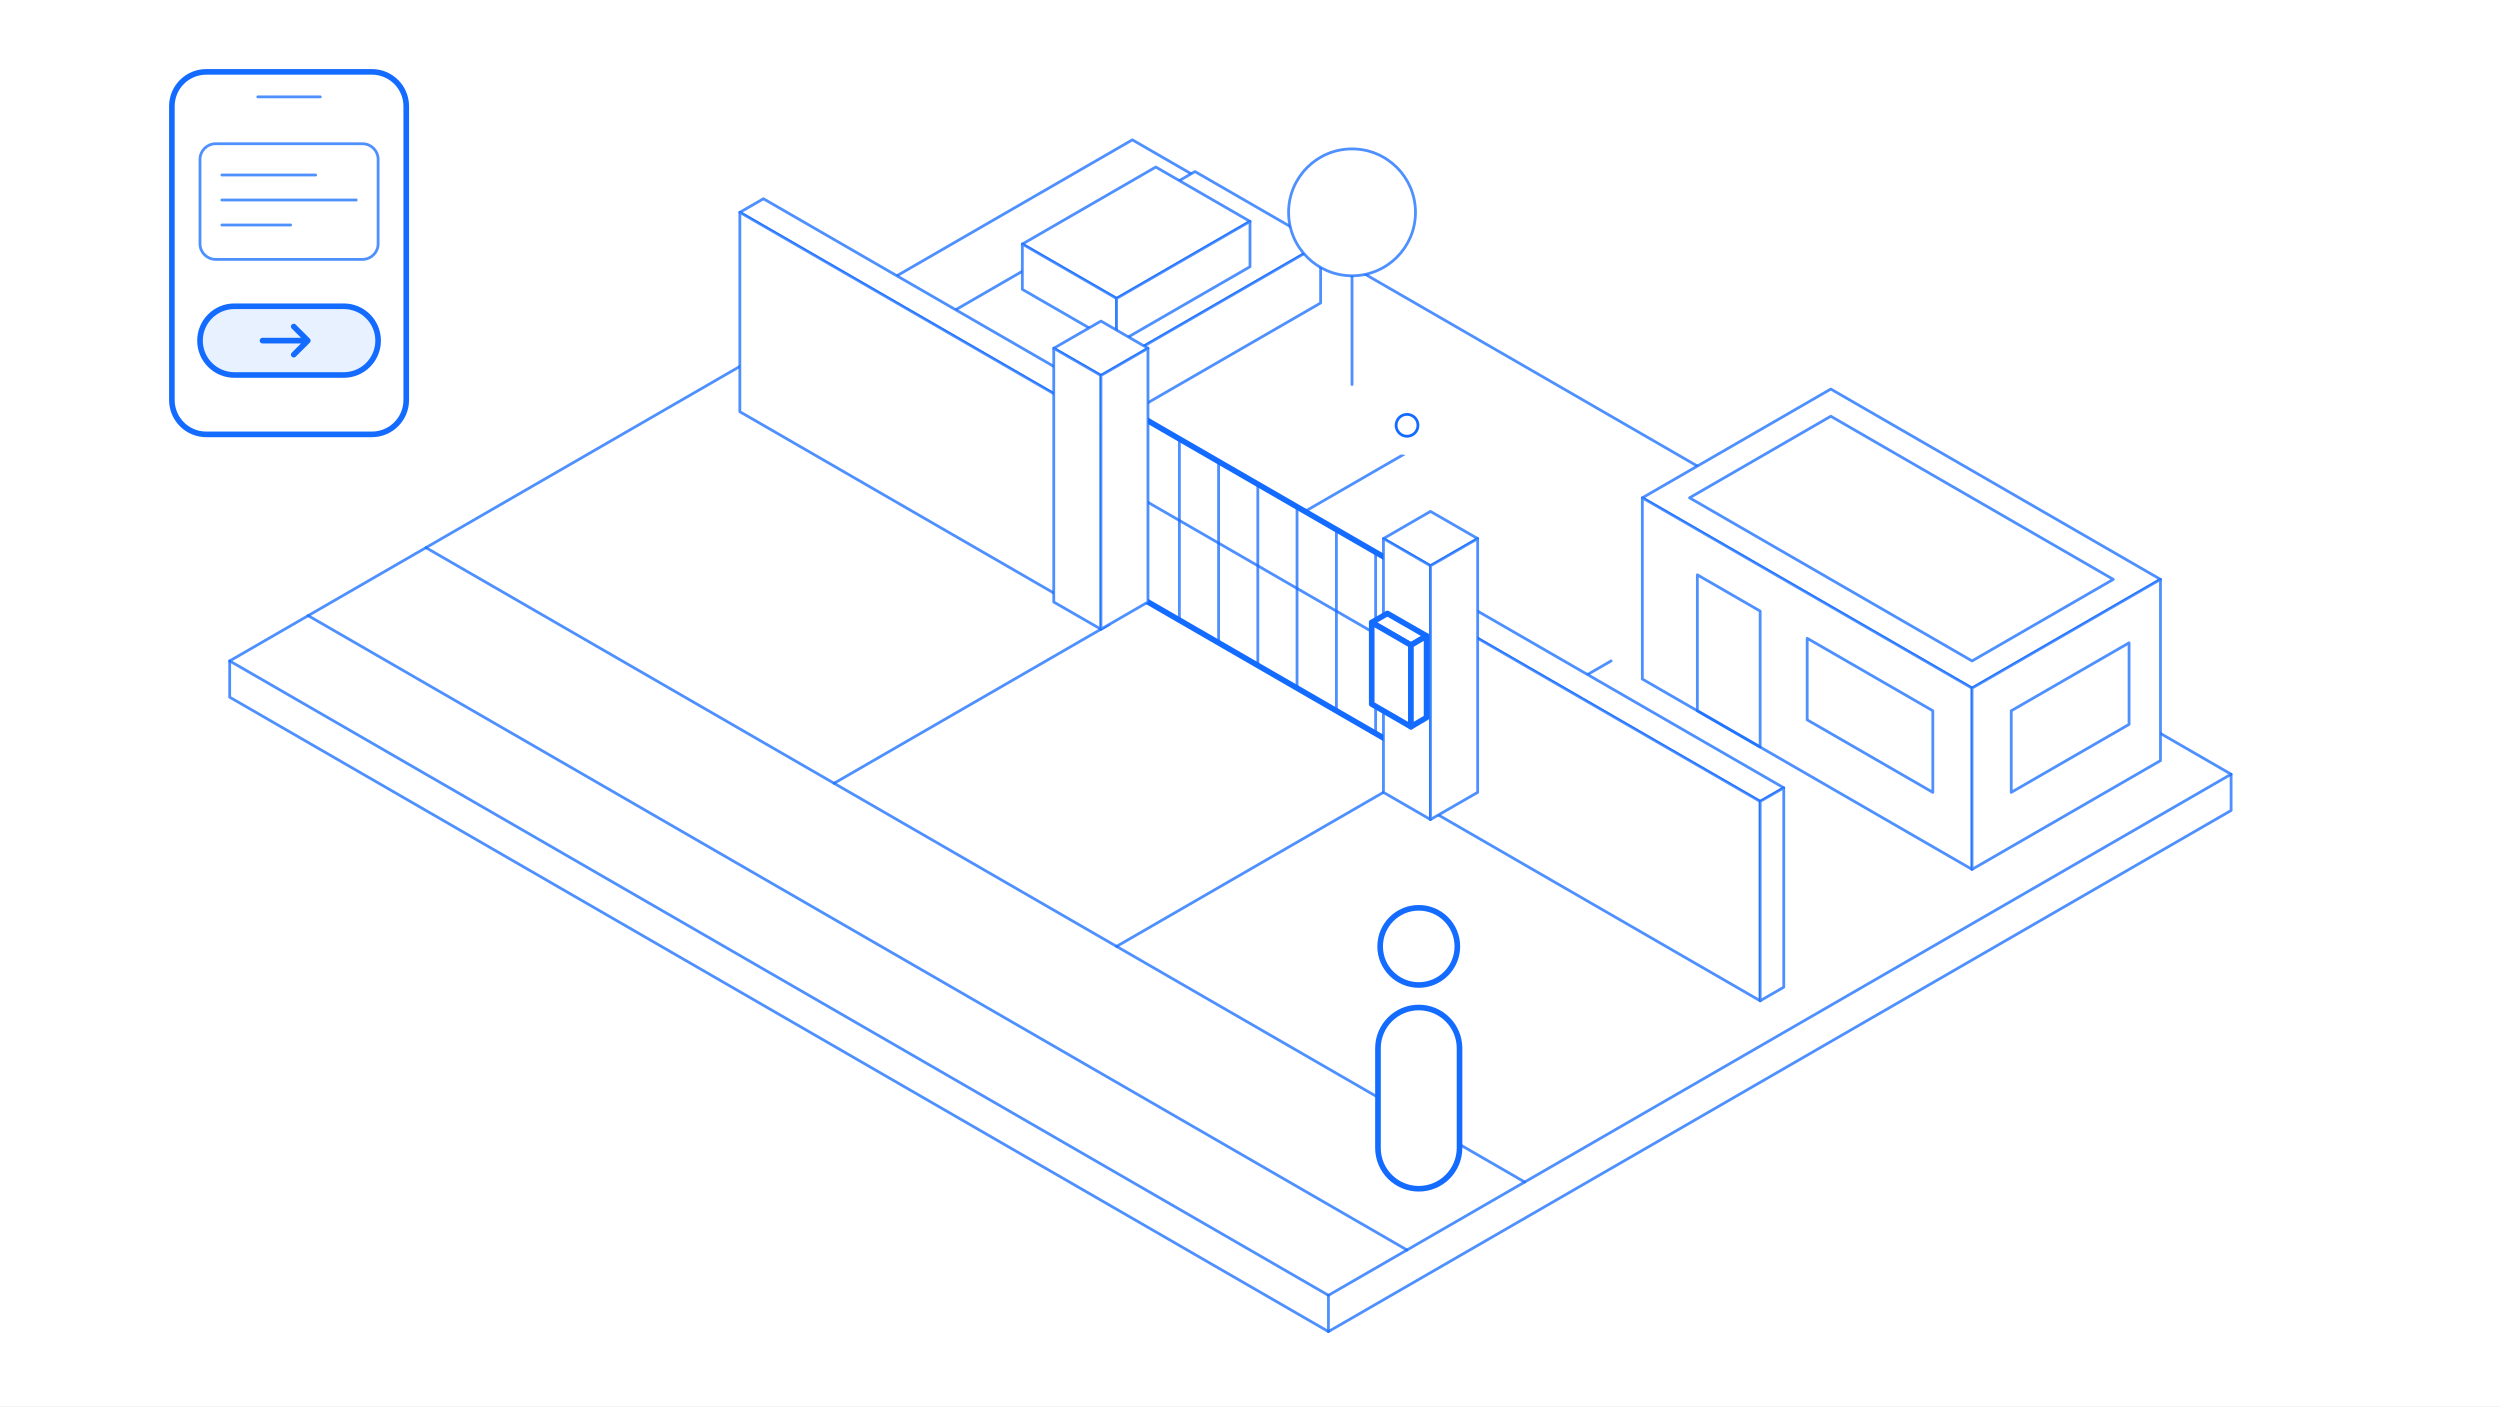
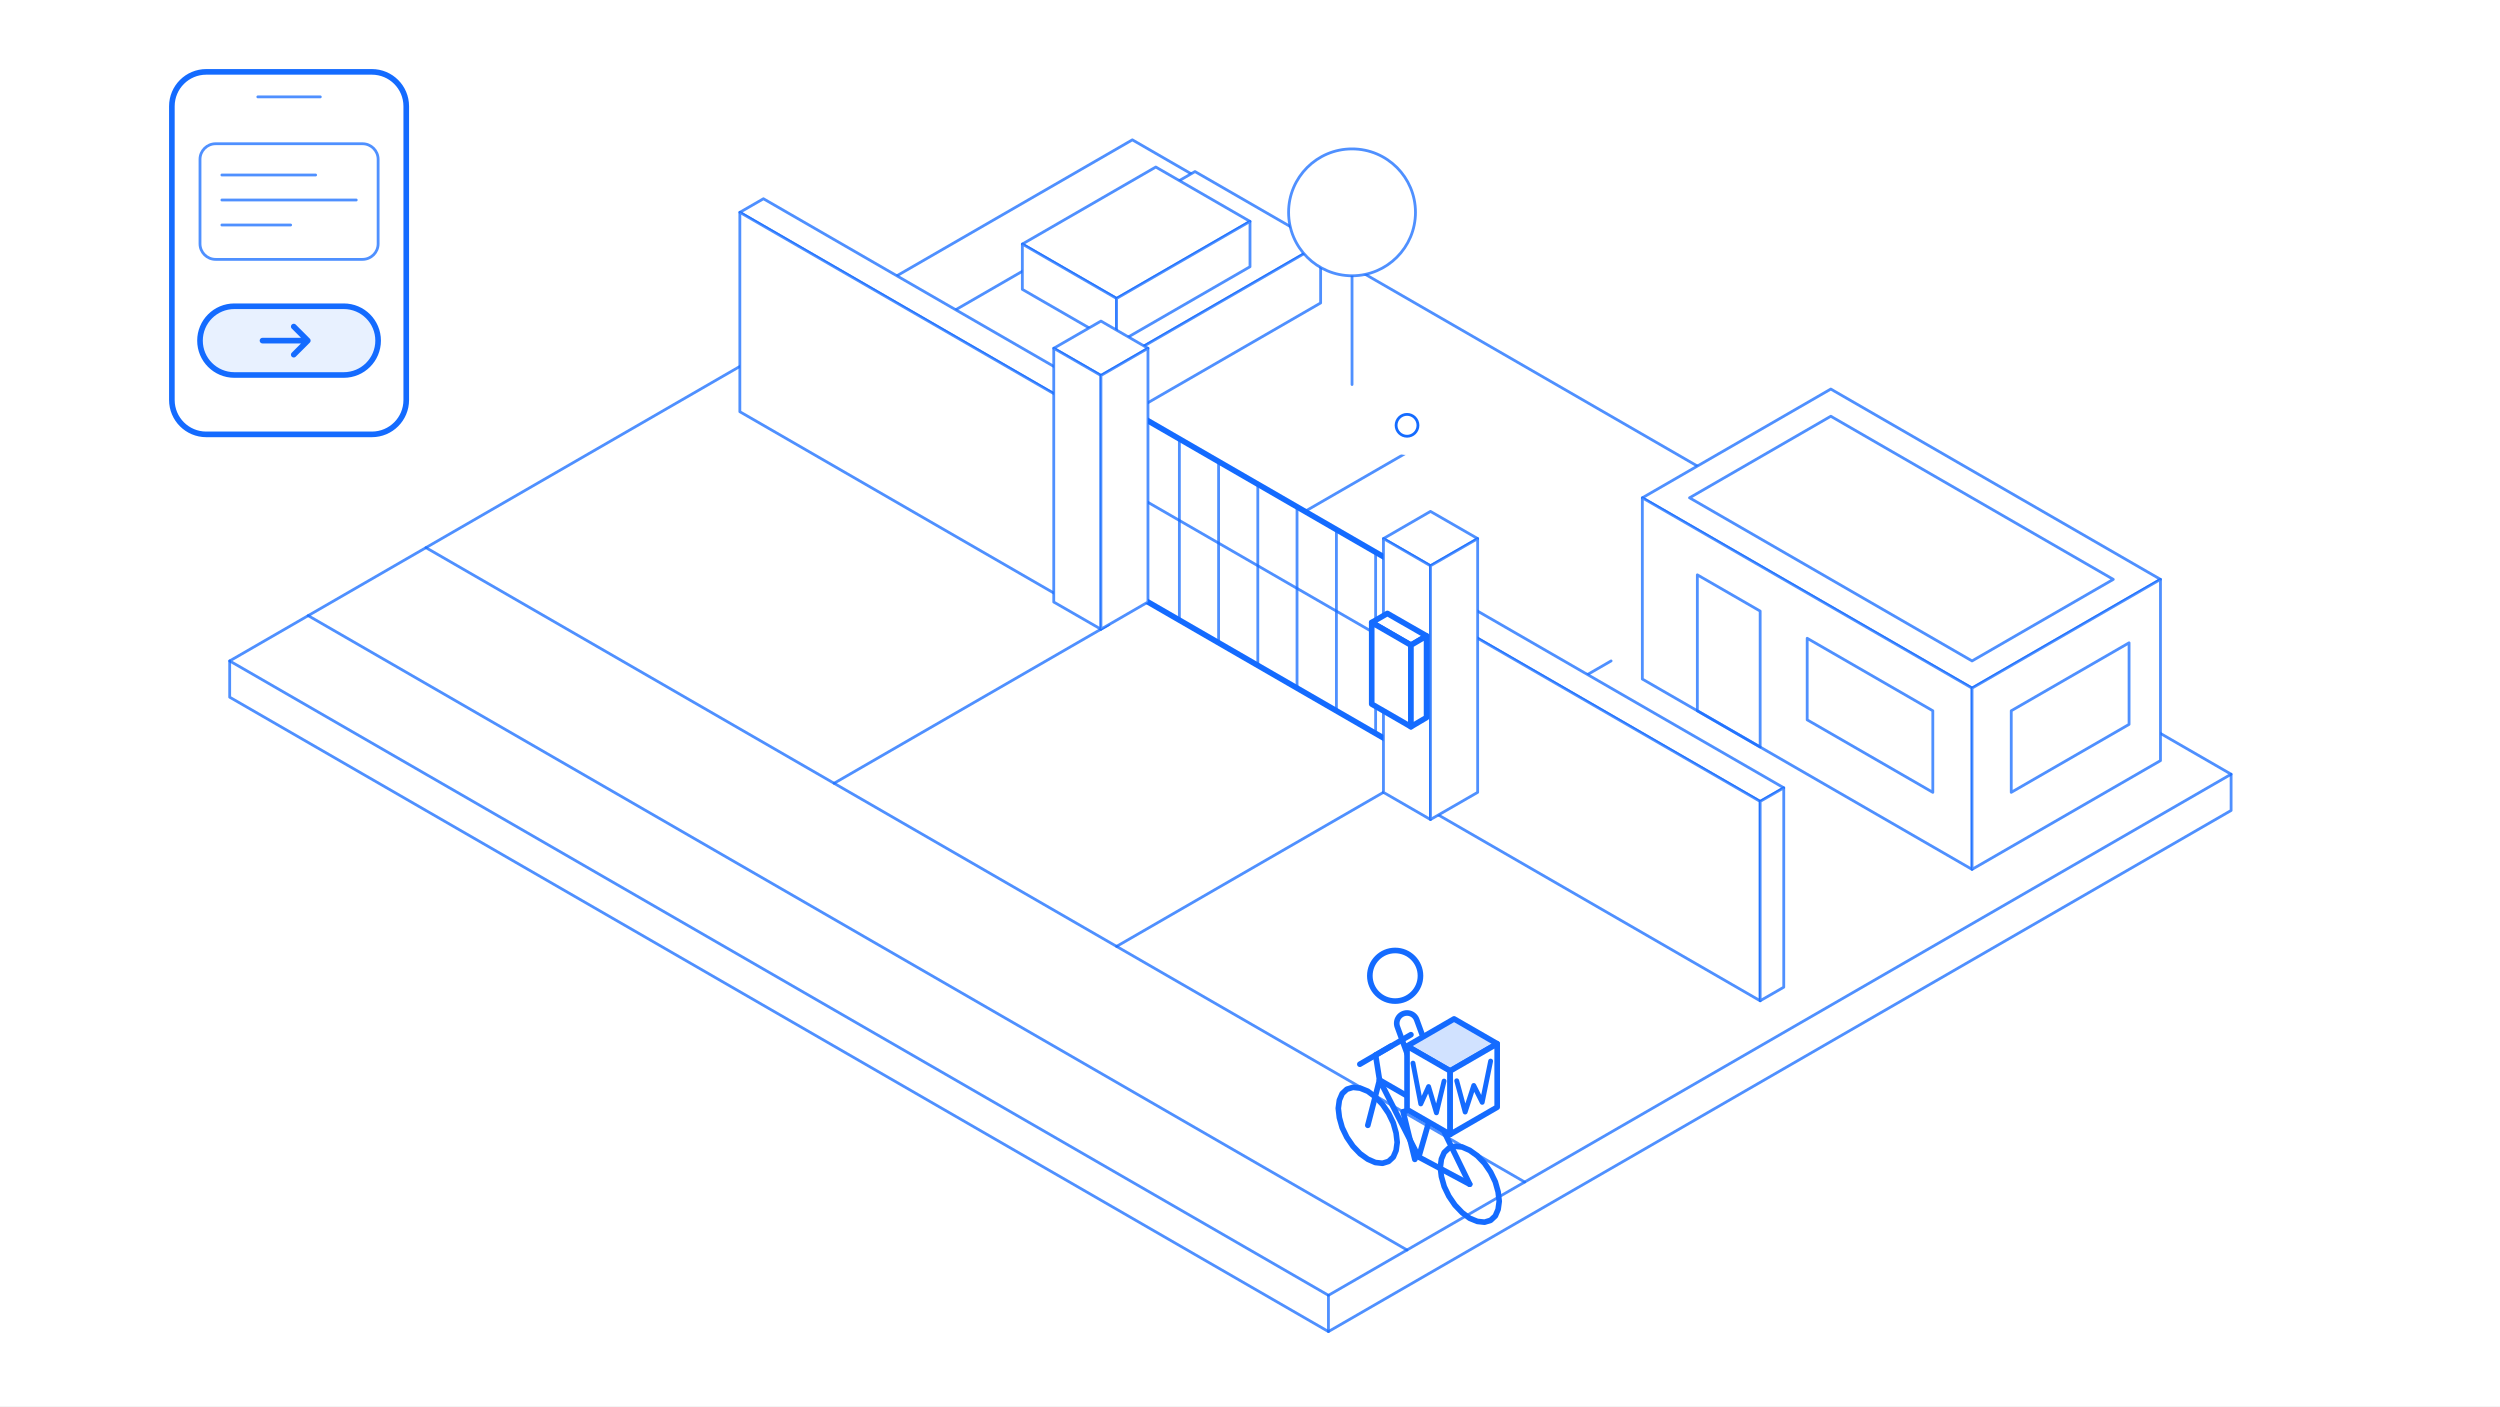
<svg xmlns="http://www.w3.org/2000/svg" viewBox="0 0 1600 900" preserveAspectRatio="xMidYMid meet" stroke-linecap="round" stroke-linejoin="round" width="1600" height="900">
  <rect width="1600" height="900" fill="#fff" />
  <g>
    <path d="M724.7 89.5L1427.9 495.5L850.2 829L147 423Z" stroke="#146BFF" fill="#fff" stroke-opacity="0.748" stroke-width="1.8" />
    <path d="M147 423L147 446.2L850.2 852.2L1427.9 518.7L1427.9 495.5" stroke="#146BFF" fill="none" stroke-opacity="0.748" stroke-width="1.8" />
    <path d="M850.2 829L850.2 852.2" stroke="#146BFF" fill="none" stroke-opacity="0.748" stroke-width="1.8" />
    <path d="M272.6 350.5L975.8 756.5" stroke="#146BFF" fill="none" stroke-opacity="0.748" stroke-width="1.8" />
    <path d="M197.2 394L900.5 800" stroke="#146BFF" fill="none" stroke-opacity="0.748" stroke-width="1.8" />
    <path d="M709.6 399.8L533.8 501.3" stroke="#146BFF" fill="none" stroke-opacity="0.748" stroke-width="1.8" />
    <path d="M890.4 504.2L714.6 605.7" stroke="#146BFF" fill="none" stroke-opacity="0.748" stroke-width="1.8" />
    <path d="M734.7 385.3L905.5 286.7" stroke="#146BFF" fill="none" stroke-opacity="0.748" stroke-width="1.8" />
    <path d="M915.5 489.7L1031.1 423" stroke="#146BFF" fill="none" stroke-opacity="0.748" stroke-width="1.8" />
    <path d="M1171.7 249L1382.7 370.8L1262.1 440.4L1051.1 318.6Z" stroke="#146BFF" fill="#fff" stroke-opacity="0.748" stroke-width="1.8" />
    <path d="M1051.1 434.6L1262.1 556.4L1262.1 440.4L1051.1 318.6Z" stroke="#146BFF" fill="#fff" stroke-opacity="0.748" stroke-width="1.8" />
    <path d="M1382.7 486.8L1262.1 556.4L1262.1 440.4L1382.7 370.8Z" stroke="#146BFF" fill="#fff" stroke-opacity="0.748" stroke-width="1.8" />
    <path d="M1171.7 266.4L1352.5 370.8L1262.1 423L1081.3 318.6Z" stroke="#146BFF" fill="none" stroke-opacity="0.748" stroke-width="1.8" />
    <path d="M1086.3 454.9L1126.5 478.1L1126.5 391.1L1086.3 367.9Z" stroke="#146BFF" fill="none" stroke-opacity="0.748" stroke-width="1.8" />
    <path d="M1156.6 460.7L1237 507.1L1237 454.9L1156.6 408.5Z" stroke="#146BFF" fill="none" stroke-opacity="0.748" stroke-width="1.8" />
    <path d="M1362.6 463.6L1287.2 507.1L1287.2 454.9L1362.6 411.4Z" stroke="#146BFF" fill="none" stroke-opacity="0.748" stroke-width="1.8" />
    <path d="M764.8 109.8L845.2 156.2L684.5 249L604.1 202.6Z" stroke="#146BFF" fill="#fff" stroke-opacity="0.748" stroke-width="1.8" />
    <path d="M604.1 240.3L684.5 286.7L684.5 249L604.1 202.6Z" stroke="#146BFF" fill="#fff" stroke-opacity="0.748" stroke-width="1.8" />
    <path d="M845.2 193.9L684.5 286.7L684.5 249L845.2 156.2Z" stroke="#146BFF" fill="#fff" stroke-opacity="0.748" stroke-width="1.8" />
    <path d="M739.7 106.9L800 141.7L714.6 191L654.3 156.2Z" stroke="#146BFF" fill="#fff" stroke-opacity="0.748" stroke-width="1.8" />
    <path d="M654.3 185.2L714.6 220L714.6 191L654.3 156.2Z" stroke="#146BFF" fill="#fff" stroke-opacity="0.748" stroke-width="1.8" />
    <path d="M800 170.7L714.6 220L714.6 191L800 141.7Z" stroke="#146BFF" fill="#fff" stroke-opacity="0.748" stroke-width="1.8" />
    <path d="M865.3 246.1L865.3 170.7" stroke="#146BFF" fill="none" stroke-opacity="0.748" stroke-width="1.8" />
    <circle cx="865.3" cy="135.9" r="40.6" fill="#fff" stroke="#146BFF" stroke-opacity="0.748" stroke-width="1.8" />
  </g>
  <g display="none">
    <g>
-       <path d="M-26.1 -89.9A26.1 26.1 0 0 1 26.1 -89.9V-26.1A26.1 26.1 0 0 1 -26.1 -26.1Z" fill="#fff" stroke="#146BFF" stroke-width="3.6" />
-       <circle cx="0" cy="-155.1" r="24.7" fill="#fff" stroke="#146BFF" stroke-width="3.6" />
+       <g>
+         <path d="M13.8 -13.8L14.5 -19L16.3 -23.2L19.3 -26L23.2 -27.2L27.8 -26.7L32.6 -24.6L37.5 -21.1L42.1 -16.3L46 -10.6L49 -4.4L50.8 2L51.5 8L50.8 13.2L49 17.4L46 20.2L42.1 21.4L37.5 20.9L32.6 18.9L27.8 15.3L23.2 10.5L19.3 4.8L16.3 -1.4L14.5 -7.8L13.8 -13.8Z" fill="none" stroke="#146BFF" stroke-width="3.6" />
+         <path d="M-51.5 -51.5L-50.8 -56.7L-49 -60.9L-46 -63.7L-42.1 -64.9L-37.5 -64.4L-32.6 -62.4L-27.8 -58.8L-23.2 -54L-19.3 -48.3L-16.3 -42.1L-14.5 -35.7L-13.8 -29.7L-14.5 -24.5L-16.3 -20.3L-19.3 -17.5L-23.2 -16.3L-27.8 -16.8L-32.6 -18.9L-37.5 -22.4L-42.1 -27.2L-46 -32.9L-49 -39.1L-50.8 -45.5L-51.5 -51.5Z" fill="none" stroke="#146BFF" stroke-width="3.6" />
+         <path d="M32.6 -2.9L0 -20.3L-25.1 -69.6L-32.6 -40.6" fill="none" stroke="#146BFF" stroke-width="3.6" />
+         <path d="M32.6 -2.9L10 -49.3L-25.1 -69.6" fill="none" stroke="#146BFF" stroke-width="3.6" />
+         <path d="M0 -20.3L10 -55.1" fill="none" stroke="#146BFF" stroke-width="3.6" />
+         <path d="M-25.1 -69.6L-27.6 -85.5" fill="none" stroke="#146BFF" stroke-width="3.6" />
+         <path d="M-37.7 -79.7L-17.6 -91.4" fill="none" stroke="#146BFF" stroke-width="3.6" />
+         <path d="M10 -55.1L-10 -49.3L-2.5 -18.8" fill="none" stroke="#146BFF" stroke-width="3.6" />
+         <path d="M10 -58L-7.5 -105.9" fill="none" stroke="#146BFF" stroke-width="16.8" />
+         <path d="M10 -58L-7.5 -105.9" fill="none" stroke="#fff" stroke-width="9.6" />
+         <path d="M-5 -98.6L-27.6 -85.5" fill="none" stroke="#146BFF" stroke-width="3.6" />
+         <circle cx="-15.1" cy="-136.3" r="16.2" fill="#fff" stroke="#146BFF" stroke-width="3.6" />
+         <path d="M22.6 -108.7L50.2 -92.8L20.1 -75.4L-7.5 -91.3Z" fill="#fff" stroke="#146BFF" stroke-width="3.6" />
+         <path d="M22.6 -108.7L50.2 -92.8L20.1 -75.4L-7.5 -91.3Z" fill="#146BFF" fill-opacity="0.192" stroke="none" />
+         <path d="M-7.5 -50.7L20.1 -34.8L20.1 -75.4L-7.5 -91.3Z" fill="#fff" stroke="#146BFF" stroke-width="3.6" />
+         <path d="M50.2 -52.2L20.1 -34.8L20.1 -75.4L50.2 -92.8Z" fill="#fff" stroke="#146BFF" stroke-width="3.6" />
+         <path d="M-3.7 -80.4L1.3 -54.3L6.3 -65.4L11.3 -48.6L16.2 -68.9" fill="none" stroke="#146BFF" stroke-width="3.12" />
+         <path d="M24.3 -69.1L29.7 -49.1L35.2 -66.1L40.6 -55.3L46 -81.7" fill="none" stroke="#146BFF" stroke-width="3.12" />
+       </g>
+       <g>
+         <path d="M-13.8 -13.8L-14.5 -19L-16.3 -23.2L-19.3 -26L-23.2 -27.2L-27.8 -26.7L-32.6 -24.6L-37.5 -21.1L-42.1 -16.3L-46 -10.6L-49 -4.4L-50.8 2L-51.5 8L-50.8 13.2L-49 17.4L-46 20.2L-42.1 21.4L-37.5 20.9L-32.6 18.9L-27.8 15.3L-23.2 10.5L-19.3 4.8L-16.3 -1.4L-14.5 -7.8L-13.8 -13.8Z" fill="none" stroke="#146BFF" stroke-width="3.6" />
+         <path d="M51.5 -51.5L50.8 -56.7L49 -60.9L46 -63.7L42.1 -64.9L37.5 -64.4L32.6 -62.4L27.8 -58.8L23.2 -54L19.3 -48.3L16.3 -42.1L14.5 -35.7L13.8 -29.7L14.5 -24.5L16.3 -20.3L19.3 -17.5L23.2 -16.3L27.8 -16.8L32.6 -18.9L37.5 -22.4L42.1 -27.2L46 -32.9L49 -39.1L50.8 -45.5L51.5 -51.5Z" fill="none" stroke="#146BFF" stroke-width="3.6" />
+         <path d="M-32.6 -2.9L0 -20.3L25.1 -69.6L32.6 -40.6" fill="none" stroke="#146BFF" stroke-width="3.6" />
+         <path d="M-32.6 -2.9L-10 -49.3L25.1 -69.6" fill="none" stroke="#146BFF" stroke-width="3.6" />
+         <path d="M0 -20.3L-10 -55.1" fill="none" stroke="#146BFF" stroke-width="3.6" />
+         <path d="M25.1 -69.6L27.6 -85.5" fill="none" stroke="#146BFF" stroke-width="3.6" />
+         <path d="M17.6 -91.4L37.7 -79.7" fill="none" stroke="#146BFF" stroke-width="3.6" />
+         <path d="M-10 -55.1L10 -49.3L2.5 -18.8" fill="none" stroke="#146BFF" stroke-width="3.6" />
+         <path d="M-10 -58L7.5 -105.9" fill="none" stroke="#146BFF" stroke-width="16.8" />
+         <path d="M-10 -58L7.5 -105.9" fill="none" stroke="#fff" stroke-width="9.6" />
+         <path d="M5 -98.6L27.6 -85.5" fill="none" stroke="#146BFF" stroke-width="3.6" />
+         <circle cx="15.1" cy="-136.3" r="16.2" fill="#fff" stroke="#146BFF" stroke-width="3.6" />
+         <path d="M-22.6 -108.7L7.5 -91.3L-20.1 -75.4L-50.2 -92.8Z" fill="#fff" stroke="#146BFF" stroke-width="3.6" />
+         <path d="M-22.6 -108.7L7.5 -91.3L-20.1 -75.4L-50.2 -92.8Z" fill="#146BFF" fill-opacity="0.192" stroke="none" />
+         <path d="M-50.2 -52.2L-20.1 -34.8L-20.1 -75.4L-50.2 -92.8Z" fill="#fff" stroke="#146BFF" stroke-width="3.6" />
+         <path d="M7.5 -50.7L-20.1 -34.8L-20.1 -75.4L7.5 -91.3Z" fill="#fff" stroke="#146BFF" stroke-width="3.6" />
+         <path d="M-46 -81.7L-40.6 -55.3L-35.2 -66.1L-29.7 -49.1L-24.3 -69.1" fill="none" stroke="#146BFF" stroke-width="3.12" />
+         <path d="M-16.2 -68.9L-11.3 -48.6L-6.3 -65.4L-1.3 -54.3L3.7 -80.4" fill="none" stroke="#146BFF" stroke-width="3.12" />
+       </g>
    </g>
  </g>
  <g transform="translate(0 0)">
    <path d="M729.7 382.4L910.5 486.8L910.5 370.8L729.7 266.4Z" fill="#146BFF" fill-opacity="0.096" stroke="none" />
    <path d="M729.7 382.4L910.5 486.8L910.5 370.8L729.7 266.4Z" stroke="#146BFF" fill="#fff" stroke-width="3.6" />
    <path d="M754.8 396.9L754.8 280.9" stroke="#146BFF" fill="none" stroke-opacity="0.748" stroke-width="1.8" />
    <path d="M779.9 411.4L779.9 295.4" stroke="#146BFF" fill="none" stroke-opacity="0.748" stroke-width="1.8" />
    <path d="M805 425.9L805 309.9" stroke="#146BFF" fill="none" stroke-opacity="0.748" stroke-width="1.8" />
    <path d="M830.1 440.4L830.1 324.4" stroke="#146BFF" fill="none" stroke-opacity="0.748" stroke-width="1.8" />
    <path d="M855.3 454.9L855.3 338.9" stroke="#146BFF" fill="none" stroke-opacity="0.748" stroke-width="1.8" />
    <path d="M880.4 469.4L880.4 353.4" stroke="#146BFF" fill="none" stroke-opacity="0.748" stroke-width="1.8" />
    <path d="M729.7 318.6L910.5 423" stroke="#146BFF" fill="none" stroke-opacity="0.748" stroke-width="1.8" />
  </g>
  <g>
    <path d="M488.6 127.2L694.5 246.1L679.4 254.8L473.5 135.9Z" stroke="#146BFF" fill="#fff" stroke-opacity="0.748" stroke-width="1.8" />
    <path d="M473.5 263.5L679.4 382.4L679.4 254.8L473.5 135.9Z" stroke="#146BFF" fill="#fff" stroke-opacity="0.748" stroke-width="1.8" />
    <path d="M694.5 373.7L679.4 382.4L679.4 254.8L694.5 246.1Z" stroke="#146BFF" fill="#fff" stroke-opacity="0.748" stroke-width="1.8" />
    <path d="M935.6 385.3L1141.6 504.2L1126.5 512.9L920.6 394Z" stroke="#146BFF" fill="#fff" stroke-opacity="0.748" stroke-width="1.8" />
    <path d="M920.6 521.6L1126.5 640.5L1126.5 512.9L920.6 394Z" stroke="#146BFF" fill="#fff" stroke-opacity="0.748" stroke-width="1.8" />
    <path d="M1141.6 631.8L1126.5 640.5L1126.5 512.9L1141.6 504.2Z" stroke="#146BFF" fill="#fff" stroke-opacity="0.748" stroke-width="1.8" />
    <path d="M704.6 205.5L734.7 222.9L704.6 240.3L674.4 222.9Z" stroke="#146BFF" fill="#fff" stroke-opacity="0.748" stroke-width="1.8" />
    <path d="M674.4 385.3L704.6 402.7L704.6 240.3L674.4 222.9Z" stroke="#146BFF" fill="#fff" stroke-opacity="0.748" stroke-width="1.8" />
    <path d="M734.7 385.3L704.6 402.7L704.6 240.3L734.7 222.9Z" stroke="#146BFF" fill="#fff" stroke-opacity="0.748" stroke-width="1.8" />
    <path d="M915.5 327.3L945.7 344.7L915.5 362.1L885.4 344.7Z" stroke="#146BFF" fill="#fff" stroke-opacity="0.748" stroke-width="1.8" />
    <path d="M885.4 507.1L915.5 524.5L915.5 362.1L885.4 344.7Z" stroke="#146BFF" fill="#fff" stroke-opacity="0.748" stroke-width="1.8" />
    <path d="M945.7 507.1L915.5 524.5L915.5 362.1L945.7 344.7Z" stroke="#146BFF" fill="#fff" stroke-opacity="0.748" stroke-width="1.8" />
    <path d="M887.9 392.6L913 407L903 412.9L877.9 398.4Z" stroke="#146BFF" fill="#fff" stroke-width="3.6" />
    <path d="M877.9 450.6L903 465.1L903 412.9L877.9 398.4Z" stroke="#146BFF" fill="#fff" stroke-width="3.6" />
    <path d="M913 459.2L903 465.1L903 412.9L913 407Z" stroke="#146BFF" fill="#fff" stroke-width="3.6" />
  </g>
  <g display="inline" opacity="1">
    <g transform="translate(908 760.8)">
-       <path d="M-26.1 -89.9A26.1 26.1 0 0 1 26.1 -89.9V-26.1A26.1 26.1 0 0 1 -26.1 -26.1Z" fill="#fff" stroke="#146BFF" stroke-width="3.6" />
-       <circle cx="0" cy="-155.1" r="24.7" fill="#fff" stroke="#146BFF" stroke-width="3.6" />
+       <g display="inline">
+         <path d="M13.8 -13.8L14.5 -19L16.3 -23.2L19.3 -26L23.2 -27.2L27.8 -26.7L32.6 -24.6L37.5 -21.1L42.1 -16.3L46 -10.6L49 -4.4L50.8 2L51.5 8L50.8 13.2L49 17.4L46 20.2L42.1 21.4L37.5 20.9L32.6 18.9L27.8 15.3L23.2 10.5L19.3 4.8L16.3 -1.4L14.5 -7.8L13.8 -13.8Z" fill="none" stroke="#146BFF" stroke-width="3.6" />
+         <path d="M-51.5 -51.5L-50.8 -56.7L-49 -60.9L-46 -63.7L-42.1 -64.9L-37.5 -64.4L-32.6 -62.4L-27.8 -58.8L-23.2 -54L-19.3 -48.3L-16.3 -42.1L-14.5 -35.7L-13.8 -29.7L-14.5 -24.5L-16.3 -20.3L-19.3 -17.5L-23.2 -16.3L-27.8 -16.8L-32.6 -18.9L-37.5 -22.4L-42.1 -27.2L-46 -32.9L-49 -39.1L-50.8 -45.5L-51.5 -51.5Z" fill="none" stroke="#146BFF" stroke-width="3.6" />
+         <path d="M32.6 -2.9L0 -20.3L-25.1 -69.6L-32.6 -40.6" fill="none" stroke="#146BFF" stroke-width="3.6" />
+         <path d="M32.6 -2.9L10 -49.3L-25.1 -69.6" fill="none" stroke="#146BFF" stroke-width="3.6" />
+         <path d="M0 -20.3L10 -55.1" fill="none" stroke="#146BFF" stroke-width="3.6" />
+         <path d="M-25.1 -69.6L-27.6 -85.5" fill="none" stroke="#146BFF" stroke-width="3.6" />
+         <path d="M-37.7 -79.7L-17.6 -91.4" fill="none" stroke="#146BFF" stroke-width="3.6" />
+         <path d="M10 -55.1L-10 -49.3L-2.5 -18.8" fill="none" stroke="#146BFF" stroke-width="3.6" />
+         <path d="M10 -58L-7.5 -105.9" fill="none" stroke="#146BFF" stroke-width="16.8" />
+         <path d="M10 -58L-7.5 -105.9" fill="none" stroke="#fff" stroke-width="9.6" />
+         <path d="M-5 -98.6L-27.6 -85.5" fill="none" stroke="#146BFF" stroke-width="3.6" />
+         <circle cx="-15.1" cy="-136.3" r="16.2" fill="#fff" stroke="#146BFF" stroke-width="3.6" />
+         <path d="M22.6 -108.7L50.2 -92.8L20.1 -75.4L-7.5 -91.3Z" fill="#fff" stroke="#146BFF" stroke-width="3.6" />
+         <path d="M22.6 -108.7L50.2 -92.8L20.1 -75.4L-7.5 -91.3Z" fill="#146BFF" fill-opacity="0.192" stroke="none" />
+         <path d="M-7.5 -50.7L20.1 -34.8L20.1 -75.4L-7.5 -91.3Z" fill="#fff" stroke="#146BFF" stroke-width="3.6" />
+         <path d="M50.2 -52.2L20.1 -34.8L20.1 -75.4L50.2 -92.8Z" fill="#fff" stroke="#146BFF" stroke-width="3.6" />
+         <path d="M-3.7 -80.4L1.3 -54.3L6.3 -65.4L11.3 -48.6L16.2 -68.9" fill="none" stroke="#146BFF" stroke-width="3.12" />
+         <path d="M24.3 -69.1L29.7 -49.1L35.2 -66.1L40.6 -55.3L46 -81.7" fill="none" stroke="#146BFF" stroke-width="3.12" />
+       </g>
+       <g display="none">
+         <path d="M-13.8 -13.8L-14.5 -19L-16.3 -23.2L-19.3 -26L-23.2 -27.2L-27.8 -26.7L-32.6 -24.6L-37.5 -21.1L-42.1 -16.3L-46 -10.6L-49 -4.4L-50.8 2L-51.5 8L-50.8 13.2L-49 17.4L-46 20.2L-42.1 21.4L-37.5 20.9L-32.6 18.9L-27.8 15.3L-23.2 10.5L-19.3 4.8L-16.3 -1.4L-14.5 -7.8L-13.8 -13.8Z" fill="none" stroke="#146BFF" stroke-width="3.6" />
+         <path d="M51.5 -51.5L50.8 -56.7L49 -60.9L46 -63.7L42.1 -64.9L37.5 -64.4L32.6 -62.4L27.8 -58.8L23.2 -54L19.3 -48.3L16.3 -42.1L14.5 -35.7L13.8 -29.7L14.5 -24.5L16.3 -20.3L19.3 -17.5L23.2 -16.3L27.8 -16.8L32.6 -18.9L37.5 -22.4L42.1 -27.2L46 -32.9L49 -39.1L50.8 -45.5L51.5 -51.5Z" fill="none" stroke="#146BFF" stroke-width="3.6" />
+         <path d="M-32.6 -2.9L0 -20.3L25.1 -69.6L32.6 -40.6" fill="none" stroke="#146BFF" stroke-width="3.6" />
+         <path d="M-32.6 -2.9L-10 -49.3L25.1 -69.6" fill="none" stroke="#146BFF" stroke-width="3.6" />
+         <path d="M0 -20.3L-10 -55.1" fill="none" stroke="#146BFF" stroke-width="3.6" />
+         <path d="M25.1 -69.6L27.6 -85.5" fill="none" stroke="#146BFF" stroke-width="3.6" />
+         <path d="M17.6 -91.4L37.7 -79.7" fill="none" stroke="#146BFF" stroke-width="3.6" />
+         <path d="M-10 -55.1L10 -49.3L2.5 -18.8" fill="none" stroke="#146BFF" stroke-width="3.6" />
+         <path d="M-10 -58L7.5 -105.9" fill="none" stroke="#146BFF" stroke-width="16.8" />
+         <path d="M-10 -58L7.5 -105.9" fill="none" stroke="#fff" stroke-width="9.6" />
+         <path d="M5 -98.6L27.6 -85.5" fill="none" stroke="#146BFF" stroke-width="3.6" />
+         <circle cx="15.1" cy="-136.3" r="16.2" fill="#fff" stroke="#146BFF" stroke-width="3.6" />
+         <path d="M-22.6 -108.7L7.5 -91.3L-20.1 -75.4L-50.2 -92.8Z" fill="#fff" stroke="#146BFF" stroke-width="3.6" />
+         <path d="M-22.6 -108.7L7.5 -91.3L-20.1 -75.4L-50.2 -92.8Z" fill="#146BFF" fill-opacity="0.192" stroke="none" />
+         <path d="M-50.2 -52.2L-20.1 -34.8L-20.1 -75.4L-50.2 -92.8Z" fill="#fff" stroke="#146BFF" stroke-width="3.6" />
+         <path d="M7.5 -50.7L-20.1 -34.8L-20.1 -75.4L7.5 -91.3Z" fill="#fff" stroke="#146BFF" stroke-width="3.6" />
+         <path d="M-46 -81.7L-40.6 -55.3L-35.2 -66.1L-29.7 -49.1L-24.3 -69.1" fill="none" stroke="#146BFF" stroke-width="3.12" />
+         <path d="M-16.2 -68.9L-11.3 -48.6L-6.3 -65.4L-1.3 -54.3L3.7 -80.4" fill="none" stroke="#146BFF" stroke-width="3.12" />
+       </g>
    </g>
  </g>
  <g>
    <path d="" fill="none" stroke="#146BFF" stroke-opacity="0.748" stroke-width="1.8" stroke-dasharray="9 11" />
    <circle r="5.5" fill="#146BFF" opacity="0" />
    <g display="none">
      <rect fill="#146BFF" stroke="none" />
      <path fill="none" stroke="#146BFF" stroke-width="3.6" d="" />
      <path fill="none" stroke="#146BFF" stroke-width="3.6" d="" />
      <path fill="none" stroke="#146BFF" stroke-width="3.6" d="" />
    </g>
  </g>
  <g>
    <circle cx="900.5" cy="272.2" r="12" fill="none" stroke="#146BFF" stroke-width="1.8" opacity="0" />
    <circle cx="900.5" cy="272.2" r="19" fill="#fff" stroke="none" />
    <circle cx="900.5" cy="272.2" r="7" fill="none" stroke="#146BFF" stroke-width="1.8" />
    <circle cx="900.5" cy="272.2" r="0" fill="#146BFF" />
  </g>
  <g>
    <rect x="110" y="46" width="150" height="232" rx="22" fill="#fff" stroke="#146BFF" stroke-width="3.6" />
    <path d="M165 62h40" stroke="#146BFF" stroke-opacity="0.748" stroke-width="1.8" fill="none" />
    <rect x="128" y="92" width="114" height="74" rx="10" stroke="#146BFF" stroke-opacity="0.748" stroke-width="1.8" fill="none" />
    <path d="M142 112h60M142 128h86M142 144h44" stroke="#146BFF" stroke-opacity="0.748" stroke-width="1.8" fill="none" />
    <rect x="128" y="196" width="114" height="44" rx="22" fill="#146BFF" fill-opacity="0.096" stroke="none" />
    <rect x="128" y="196" width="114" height="44" rx="22" stroke="#146BFF" stroke-width="3.6" fill="none" />
    <path d="M168 218h28M188 209l9 9l-9 9" stroke="#146BFF" stroke-width="3.6" fill="none" />
    <g opacity="0">
      <path d="M-16 -12L18 0L-16 12L-9 0Z" fill="#fff" stroke="#146BFF" stroke-width="3.6" />
    </g>
    <path d="M262 218Q700 40 1118 610" stroke-dasharray="1180 1190" stroke-dashoffset="1180" stroke="#146BFF" stroke-opacity="0.748" stroke-width="1.8" fill="none" />
  </g>
</svg>
